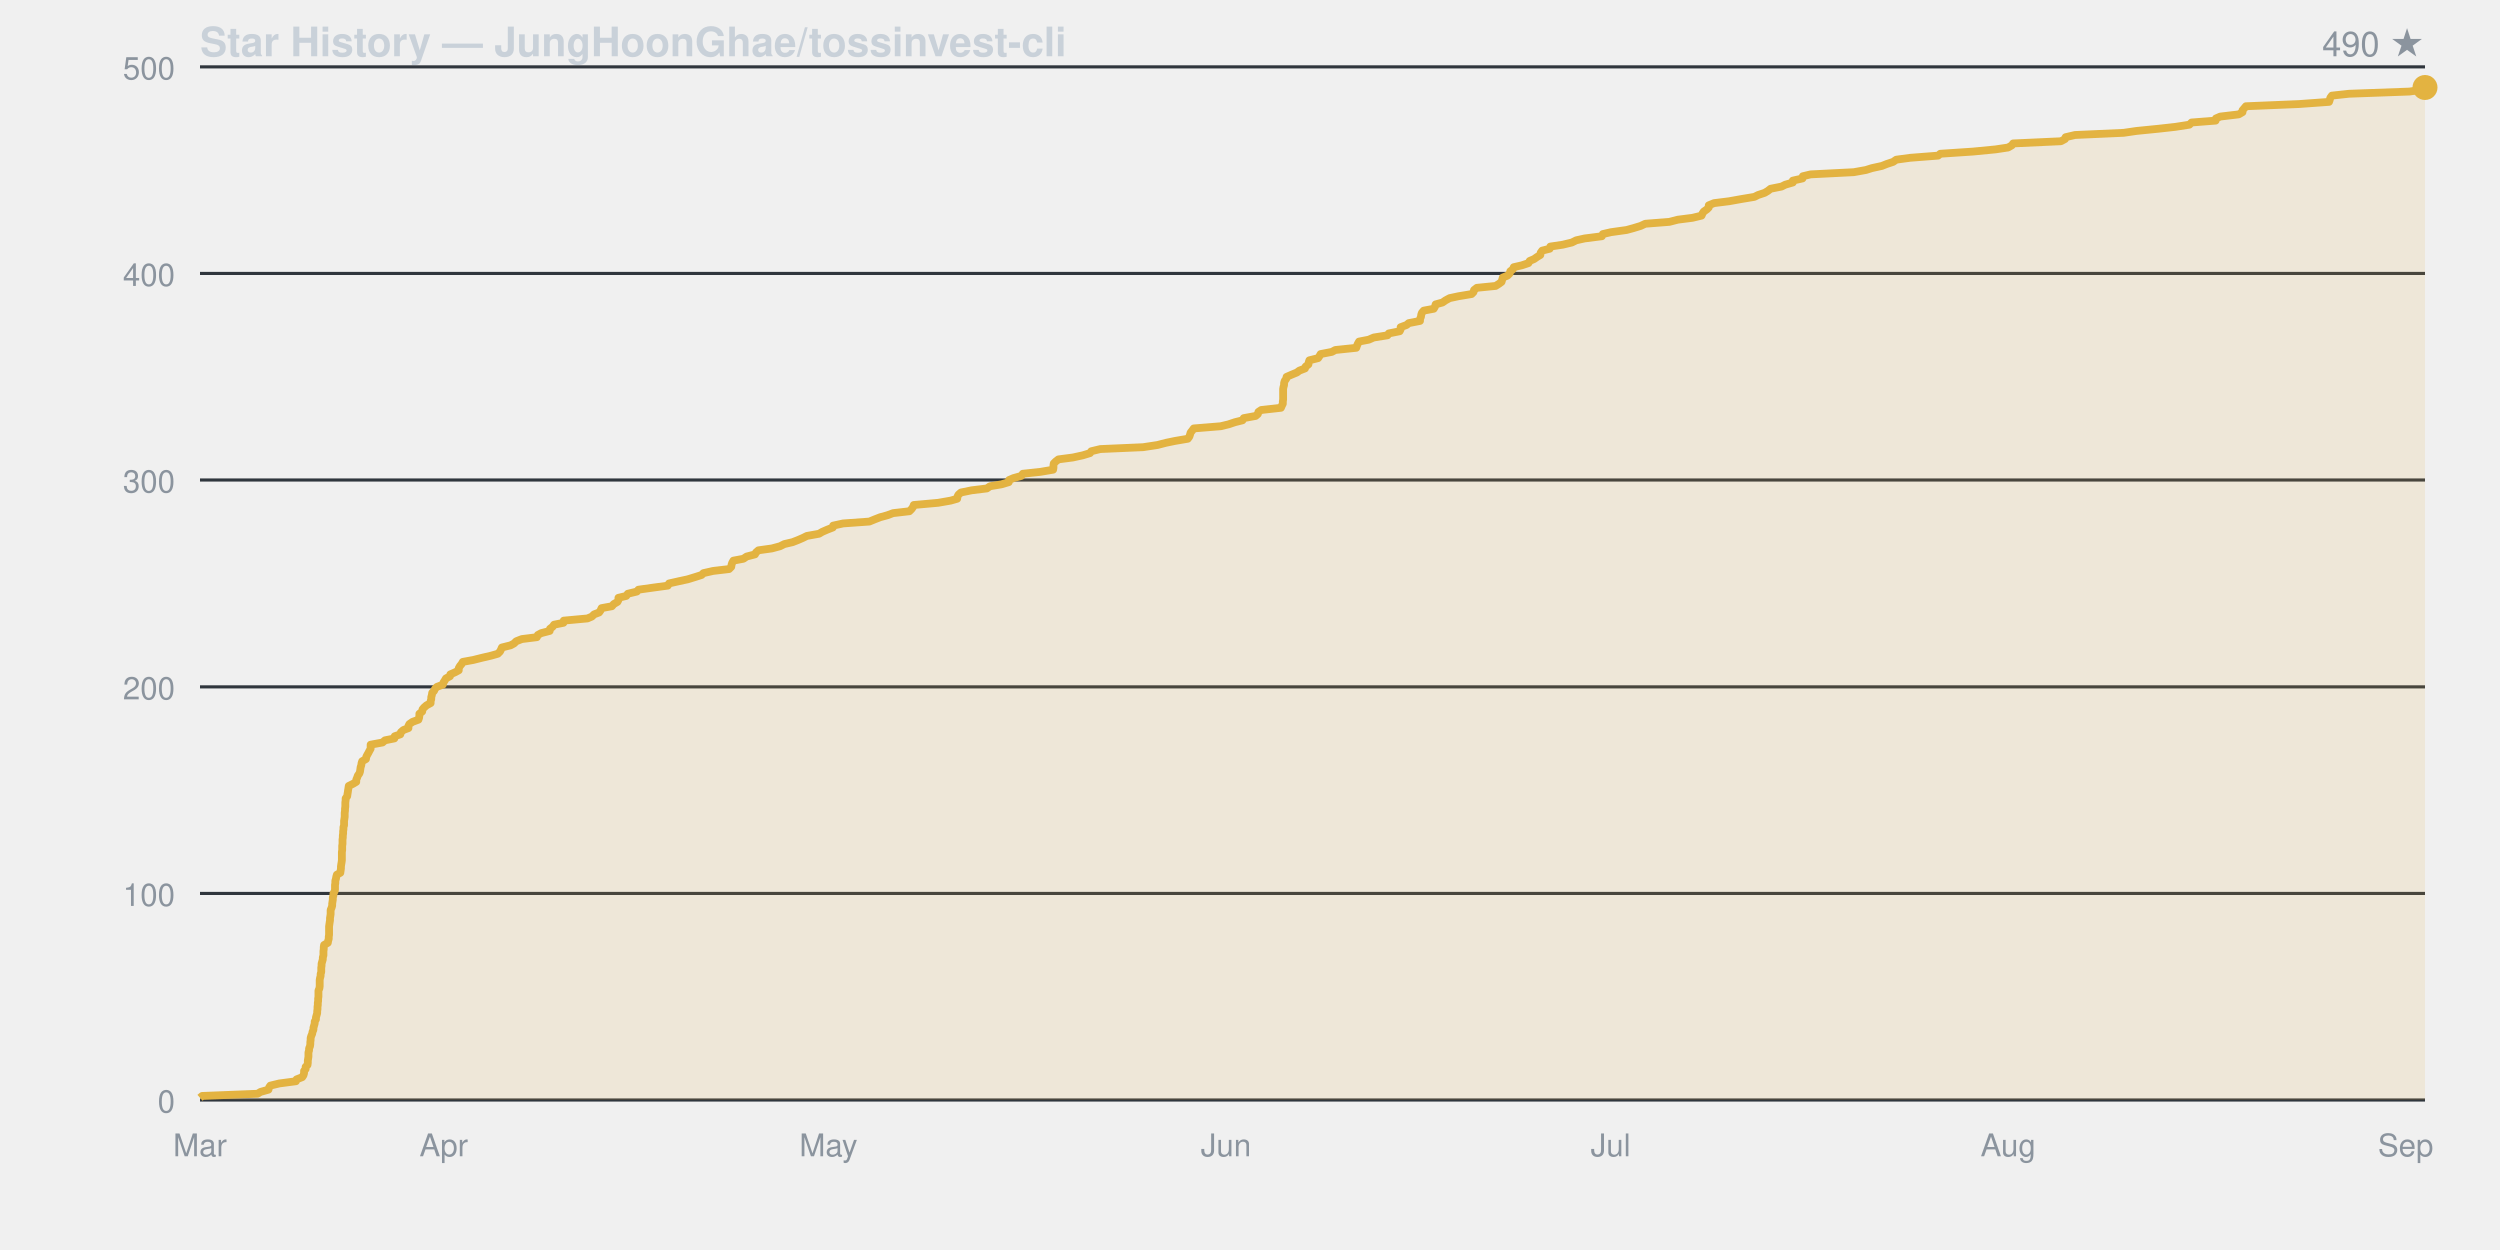
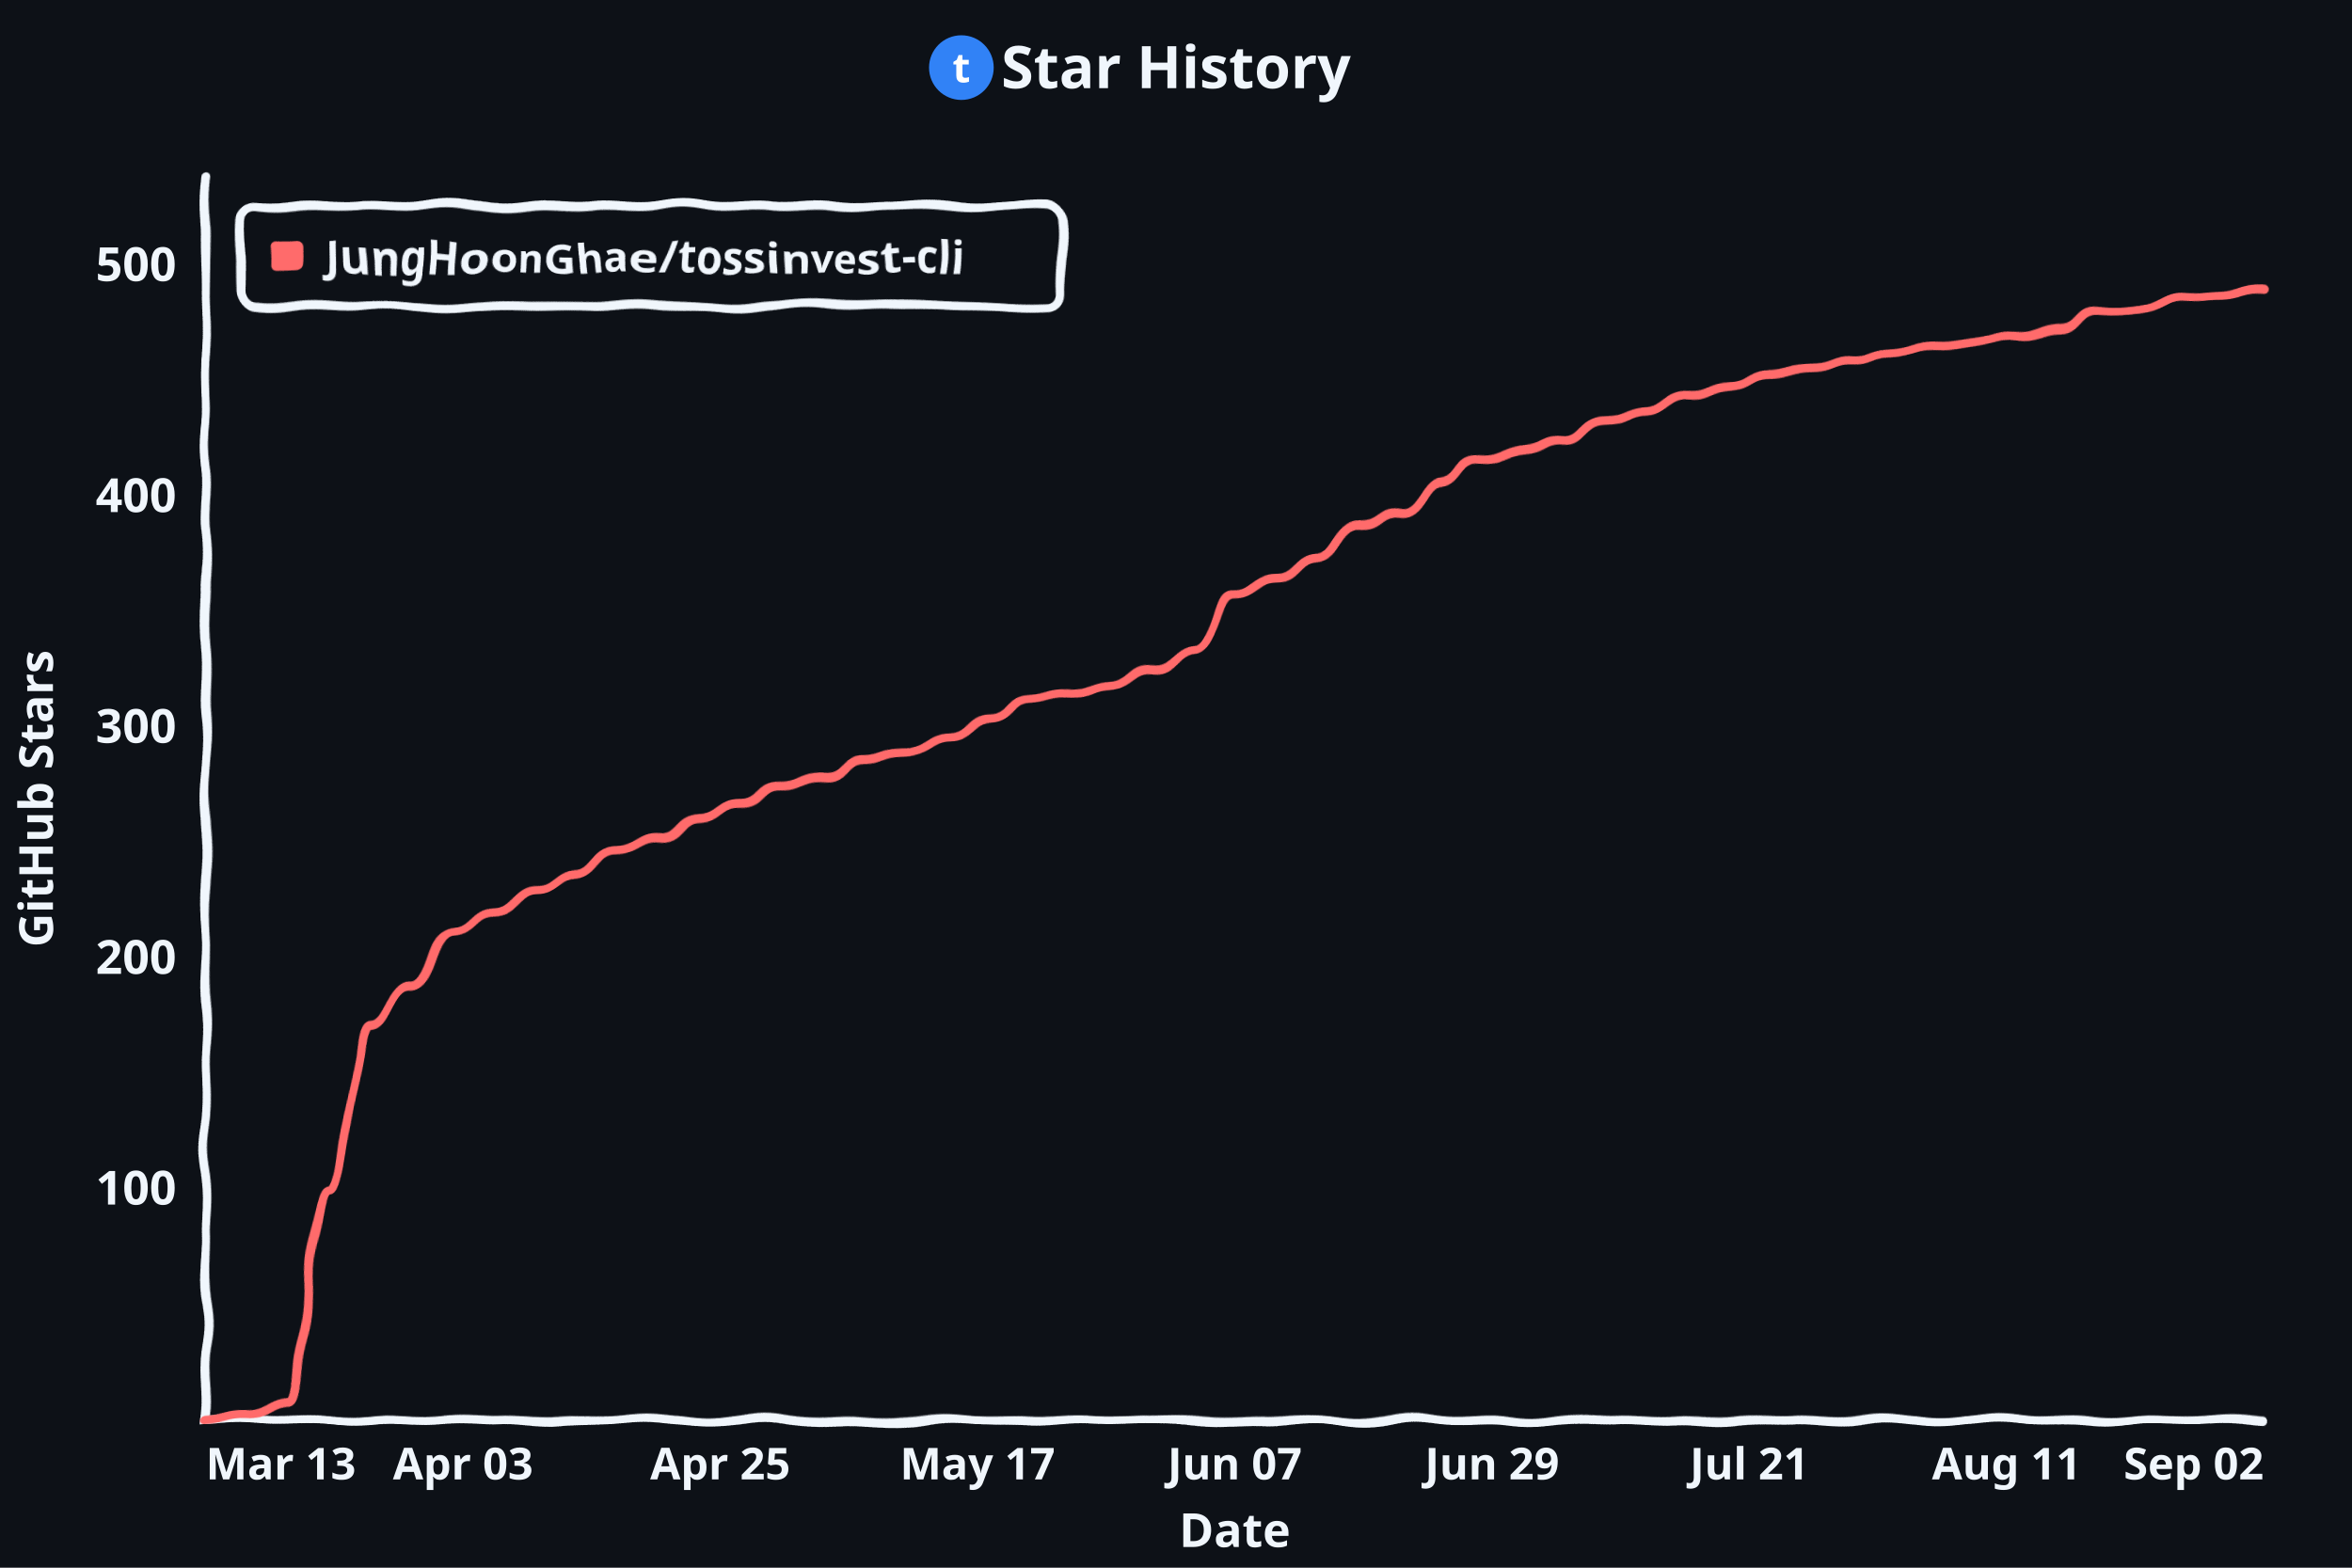
- <svg xmlns="http://www.w3.org/2000/svg" viewBox="0 0 800 400" width="800" height="400" font-family="-apple-system,BlinkMacSystemFont,Segoe UI,Helvetica,Arial,sans-serif">
-   <rect width="800" height="400" fill="none" />
-   <text x="64" y="18" fill="#c9d1d9" font-size="13" font-weight="600">Star History — JungHoonGhae/tossinvest-cli</text>
-   <text x="776" y="18" fill="#8b949e" font-size="11" text-anchor="end">490 ★</text>
-   <line x1="64" y1="352.0" x2="776" y2="352.0" stroke="#30363d" stroke-width="1" />
-   <text x="56" y="356.0" fill="#8b949e" font-size="10" text-anchor="end">0</text>
-   <line x1="64" y1="285.9" x2="776" y2="285.9" stroke="#30363d" stroke-width="1" />
-   <text x="56" y="289.9" fill="#8b949e" font-size="10" text-anchor="end">100</text>
-   <line x1="64" y1="219.8" x2="776" y2="219.8" stroke="#30363d" stroke-width="1" />
-   <text x="56" y="223.8" fill="#8b949e" font-size="10" text-anchor="end">200</text>
-   <line x1="64" y1="153.6" x2="776" y2="153.6" stroke="#30363d" stroke-width="1" />
-   <text x="56" y="157.6" fill="#8b949e" font-size="10" text-anchor="end">300</text>
-   <line x1="64" y1="87.5" x2="776" y2="87.5" stroke="#30363d" stroke-width="1" />
-   <text x="56" y="91.5" fill="#8b949e" font-size="10" text-anchor="end">400</text>
-   <line x1="64" y1="21.4" x2="776" y2="21.4" stroke="#30363d" stroke-width="1" />
-   <text x="56" y="25.4" fill="#8b949e" font-size="10" text-anchor="end">500</text>
-   <text x="64.0" y="370" fill="#8b949e" font-size="10" text-anchor="middle">Mar</text>
-   <text x="142.0" y="370" fill="#8b949e" font-size="10" text-anchor="middle">Apr</text>
-   <text x="265.1" y="370" fill="#8b949e" font-size="10" text-anchor="middle">May</text>
-   <text x="392.3" y="370" fill="#8b949e" font-size="10" text-anchor="middle">Jun</text>
-   <text x="515.4" y="370" fill="#8b949e" font-size="10" text-anchor="middle">Jul</text>
-   <text x="642.6" y="370" fill="#8b949e" font-size="10" text-anchor="middle">Aug</text>
-   <text x="769.8" y="370" fill="#8b949e" font-size="10" text-anchor="middle">Sep</text>
-   <path d="M 64.0 352.0 L 64.0 351.3 L 64.7 350.7 L 82.4 350.0 L 83.4 349.4 L 85.9 348.7 L 86.1 348.0 L 86.5 347.4 L 89.4 346.7 L 94.7 346.0 L 94.9 345.4 L 96.7 344.7 L 97.1 344.1 L 97.3 343.4 L 97.3 342.7 L 97.8 342.1 L 97.8 341.4 L 98.4 340.8 L 98.5 340.1 L 98.5 339.4 L 98.6 338.8 L 98.7 338.1 L 98.7 337.5 L 98.7 336.8 L 98.9 336.1 L 98.9 335.5 L 99.2 334.8 L 99.3 334.1 L 99.3 333.5 L 99.4 332.8 L 99.4 332.2 L 99.6 331.5 L 99.9 330.8 L 100.0 330.2 L 100.3 329.5 L 100.3 328.9 L 100.5 328.2 L 100.7 327.5 L 100.7 326.9 L 101.1 326.2 L 101.1 325.6 L 101.3 324.9 L 101.5 324.2 L 101.5 323.6 L 101.6 322.9 L 101.6 322.2 L 101.7 321.6 L 101.7 320.9 L 101.8 320.3 L 101.8 319.6 L 101.9 318.9 L 101.9 318.3 L 101.9 317.6 L 101.9 317.0 L 102.2 316.3 L 102.3 315.6 L 102.3 315.0 L 102.3 314.3 L 102.3 313.6 L 102.4 313.0 L 102.6 312.3 L 102.6 311.7 L 102.8 311.0 L 102.8 310.3 L 102.8 309.7 L 102.9 309.0 L 102.9 308.4 L 103.1 307.7 L 103.3 307.0 L 103.3 306.4 L 103.5 305.7 L 103.5 305.1 L 103.5 304.4 L 103.6 303.7 L 103.6 303.1 L 103.7 302.4 L 104.9 301.7 L 105.0 301.1 L 105.2 300.4 L 105.2 299.8 L 105.3 299.1 L 105.3 298.4 L 105.3 297.8 L 105.3 297.1 L 105.3 296.5 L 105.4 295.8 L 105.5 295.1 L 105.6 294.5 L 105.6 293.8 L 105.7 293.2 L 105.8 292.5 L 105.8 291.8 L 105.8 291.2 L 106.1 290.5 L 106.3 289.8 L 106.3 289.2 L 106.4 288.5 L 106.5 287.9 L 106.5 287.2 L 106.7 286.5 L 106.7 285.9 L 107.1 285.2 L 107.2 284.6 L 107.2 283.9 L 107.2 283.2 L 107.3 282.6 L 107.3 281.9 L 107.5 281.2 L 107.6 280.6 L 107.8 279.9 L 108.9 279.3 L 109.0 278.6 L 109.1 277.9 L 109.1 277.3 L 109.2 276.6 L 109.3 276.0 L 109.4 275.3 L 109.4 274.6 L 109.4 274.0 L 109.4 273.3 L 109.4 272.7 L 109.5 272.0 L 109.5 271.3 L 109.5 270.7 L 109.6 270.0 L 109.6 269.3 L 109.6 268.7 L 109.7 268.0 L 109.7 267.4 L 109.8 266.7 L 109.8 266.0 L 109.9 265.4 L 109.9 264.7 L 110.1 264.1 L 110.1 263.4 L 110.1 262.7 L 110.2 262.1 L 110.3 261.4 L 110.3 260.8 L 110.3 260.1 L 110.4 259.4 L 110.4 258.8 L 110.5 258.1 L 110.5 257.4 L 110.5 256.8 L 110.6 256.1 L 110.6 255.5 L 111.1 254.8 L 111.2 254.1 L 111.3 253.5 L 111.4 252.8 L 111.5 252.2 L 111.6 251.5 L 113.0 250.8 L 114.0 250.2 L 114.0 249.5 L 114.3 248.8 L 114.5 248.2 L 115.0 247.5 L 115.2 246.9 L 115.3 246.2 L 115.4 245.5 L 115.6 244.9 L 115.7 244.2 L 115.9 243.6 L 117.1 242.9 L 117.2 242.2 L 117.5 241.6 L 117.9 240.9 L 118.2 240.3 L 118.6 239.6 L 118.6 238.9 L 118.6 238.3 L 122.4 237.6 L 123.2 236.9 L 126.2 236.3 L 126.3 235.6 L 128.1 235.0 L 128.3 234.3 L 129.1 233.6 L 130.7 233.0 L 130.7 232.3 L 131.0 231.7 L 132.0 231.0 L 133.9 230.3 L 134.1 229.7 L 134.2 229.0 L 134.2 228.4 L 135.1 227.7 L 135.2 227.0 L 135.7 226.4 L 136.5 225.7 L 137.8 225.0 L 137.8 224.4 L 138.0 223.7 L 138.0 223.1 L 138.2 222.4 L 138.3 221.7 L 138.9 221.1 L 139.2 220.4 L 139.8 219.8 L 141.7 219.1 L 141.9 218.4 L 142.3 217.8 L 142.7 217.1 L 144.0 216.4 L 144.1 215.8 L 145.7 215.1 L 146.8 214.5 L 146.8 213.8 L 147.2 213.1 L 147.7 212.5 L 148.1 211.8 L 151.4 211.2 L 154.2 210.5 L 157.2 209.8 L 159.3 209.2 L 160.0 208.5 L 160.3 207.9 L 160.6 207.2 L 163.4 206.5 L 164.5 205.9 L 165.2 205.2 L 167.0 204.5 L 171.8 203.9 L 172.1 203.2 L 173.2 202.6 L 175.9 201.9 L 176.0 201.2 L 176.8 200.6 L 177.3 199.9 L 180.3 199.3 L 180.4 198.6 L 188.0 197.9 L 189.4 197.3 L 190.1 196.6 L 191.7 196.0 L 192.2 195.3 L 192.5 194.6 L 195.8 194.0 L 196.4 193.3 L 197.6 192.6 L 197.9 192.0 L 197.9 191.3 L 200.4 190.7 L 200.9 190.0 L 203.8 189.3 L 204.3 188.7 L 209.3 188.0 L 213.7 187.4 L 214.1 186.7 L 217.2 186.0 L 220.0 185.4 L 222.3 184.7 L 224.5 184.0 L 225.1 183.4 L 228.2 182.7 L 233.3 182.1 L 234.0 181.4 L 234.1 180.7 L 234.3 180.1 L 234.7 179.4 L 237.9 178.8 L 238.9 178.1 L 241.6 177.4 L 241.9 176.8 L 242.7 176.1 L 247.0 175.5 L 249.6 174.8 L 251.0 174.1 L 253.6 173.5 L 255.4 172.8 L 257.0 172.1 L 258.2 171.5 L 262.1 170.8 L 263.1 170.2 L 264.7 169.5 L 266.5 168.8 L 266.6 168.2 L 269.8 167.5 L 278.2 166.9 L 279.9 166.2 L 281.7 165.5 L 283.9 164.9 L 285.8 164.2 L 291.0 163.6 L 291.7 162.9 L 292.2 162.2 L 292.4 161.6 L 300.2 160.9 L 304.2 160.2 L 306.3 159.6 L 306.4 158.9 L 306.7 158.3 L 307.5 157.6 L 310.9 156.9 L 315.8 156.3 L 316.8 155.6 L 320.4 155.0 L 322.8 154.3 L 322.9 153.6 L 324.3 153.0 L 326.8 152.3 L 327.3 151.6 L 332.9 151.0 L 337.0 150.3 L 337.1 149.7 L 337.1 149.0 L 337.2 148.3 L 337.8 147.7 L 338.7 147.0 L 343.3 146.4 L 346.5 145.7 L 348.8 145.0 L 349.2 144.4 L 352.1 143.7 L 365.8 143.1 L 370.4 142.4 L 373.1 141.7 L 376.0 141.1 L 380.1 140.4 L 380.6 139.7 L 380.8 139.1 L 381.0 138.4 L 381.5 137.8 L 382.0 137.1 L 390.6 136.4 L 393.1 135.8 L 395.2 135.1 L 397.6 134.5 L 398.0 133.8 L 401.8 133.1 L 402.5 132.5 L 402.7 131.8 L 403.6 131.2 L 409.9 130.5 L 410.2 129.8 L 410.5 129.2 L 410.5 128.5 L 410.6 127.8 L 410.6 127.2 L 410.6 126.5 L 410.6 125.9 L 410.6 125.2 L 410.6 124.5 L 410.7 123.9 L 410.9 123.2 L 410.9 122.6 L 411.1 121.9 L 411.6 121.2 L 411.7 120.6 L 413.3 119.9 L 415.0 119.2 L 415.8 118.6 L 417.6 117.9 L 417.8 117.3 L 418.7 116.6 L 418.8 115.9 L 419.0 115.3 L 421.8 114.6 L 422.2 114.0 L 422.6 113.3 L 426.2 112.6 L 427.3 112.0 L 434.0 111.3 L 434.2 110.7 L 434.5 110.0 L 434.9 109.3 L 438.0 108.7 L 439.6 108.0 L 444.0 107.3 L 444.4 106.7 L 447.9 106.0 L 448.2 105.4 L 448.2 104.7 L 450.1 104.0 L 450.8 103.4 L 454.4 102.7 L 454.4 102.1 L 454.7 101.4 L 454.8 100.7 L 455.0 100.1 L 455.6 99.4 L 458.8 98.8 L 459.2 98.1 L 459.4 97.4 L 461.6 96.8 L 462.6 96.1 L 463.9 95.4 L 466.7 94.8 L 470.9 94.1 L 471.5 93.5 L 471.7 92.8 L 472.6 92.1 L 478.6 91.5 L 479.7 90.8 L 480.5 90.2 L 480.7 89.5 L 480.9 88.8 L 482.4 88.2 L 483.1 87.5 L 483.3 86.8 L 484.1 86.2 L 484.4 85.5 L 487.0 84.9 L 489.1 84.2 L 489.5 83.5 L 490.9 82.9 L 491.9 82.2 L 492.9 81.6 L 493.0 80.9 L 493.5 80.2 L 495.9 79.6 L 496.1 78.9 L 500.1 78.3 L 503.0 77.6 L 504.4 76.9 L 507.1 76.3 L 512.6 75.6 L 512.9 74.9 L 515.5 74.3 L 520.5 73.6 L 522.7 73.0 L 525.0 72.3 L 526.5 71.6 L 534.2 71.0 L 536.9 70.3 L 541.6 69.7 L 544.5 69.0 L 544.8 68.3 L 545.2 67.7 L 546.2 67.0 L 546.8 66.4 L 546.8 65.7 L 548.5 65.0 L 553.3 64.4 L 557.2 63.7 L 561.4 63.0 L 562.6 62.4 L 564.7 61.7 L 565.7 61.1 L 566.6 60.4 L 570.1 59.7 L 571.3 59.1 L 573.7 58.4 L 573.7 57.8 L 576.8 57.1 L 576.9 56.4 L 579.4 55.8 L 593.2 55.1 L 597.1 54.4 L 599.0 53.8 L 602.2 53.1 L 603.7 52.5 L 605.8 51.8 L 606.8 51.1 L 611.2 50.5 L 620.2 49.8 L 620.9 49.2 L 631.4 48.5 L 638.6 47.8 L 642.6 47.2 L 643.8 46.5 L 644.2 45.9 L 659.5 45.2 L 660.8 44.5 L 661.0 43.9 L 664.0 43.2 L 679.6 42.5 L 683.7 41.9 L 690.7 41.2 L 696.1 40.6 L 700.6 39.9 L 701.3 39.2 L 709.0 38.6 L 709.1 37.9 L 710.5 37.3 L 716.4 36.6 L 717.6 35.9 L 717.6 35.3 L 718.2 34.6 L 718.7 34.0 L 735.6 33.3 L 745.3 32.6 L 745.5 32.0 L 745.7 31.3 L 746.2 30.6 L 751.7 30.0 L 771.0 29.3 L 775.2 28.7 L 776.0 28.0 L 776.0 352.0 Z" fill="#e3b34122" stroke="none" />
-   <path d="M 64.0 351.3 L 64.7 350.7 L 82.4 350.0 L 83.4 349.4 L 85.9 348.7 L 86.1 348.0 L 86.5 347.4 L 89.4 346.7 L 94.7 346.0 L 94.9 345.4 L 96.7 344.7 L 97.1 344.1 L 97.3 343.4 L 97.3 342.7 L 97.8 342.1 L 97.8 341.4 L 98.4 340.8 L 98.5 340.1 L 98.5 339.4 L 98.6 338.8 L 98.7 338.1 L 98.7 337.5 L 98.7 336.8 L 98.9 336.1 L 98.9 335.5 L 99.2 334.8 L 99.3 334.1 L 99.3 333.5 L 99.4 332.8 L 99.4 332.2 L 99.6 331.5 L 99.9 330.8 L 100.0 330.2 L 100.3 329.5 L 100.3 328.9 L 100.5 328.2 L 100.7 327.5 L 100.7 326.9 L 101.1 326.2 L 101.1 325.6 L 101.3 324.9 L 101.5 324.2 L 101.5 323.6 L 101.6 322.9 L 101.6 322.2 L 101.7 321.6 L 101.7 320.9 L 101.8 320.3 L 101.8 319.6 L 101.9 318.9 L 101.9 318.3 L 101.9 317.6 L 101.9 317.0 L 102.2 316.3 L 102.3 315.6 L 102.3 315.0 L 102.3 314.3 L 102.3 313.6 L 102.4 313.0 L 102.6 312.3 L 102.6 311.7 L 102.8 311.0 L 102.8 310.3 L 102.8 309.7 L 102.9 309.0 L 102.9 308.4 L 103.1 307.7 L 103.3 307.0 L 103.3 306.4 L 103.5 305.7 L 103.5 305.1 L 103.5 304.4 L 103.6 303.7 L 103.6 303.1 L 103.7 302.4 L 104.9 301.7 L 105.0 301.1 L 105.2 300.4 L 105.2 299.8 L 105.3 299.1 L 105.3 298.4 L 105.3 297.8 L 105.3 297.1 L 105.3 296.5 L 105.4 295.8 L 105.5 295.1 L 105.6 294.5 L 105.6 293.8 L 105.7 293.2 L 105.8 292.5 L 105.8 291.8 L 105.8 291.2 L 106.1 290.5 L 106.3 289.8 L 106.3 289.2 L 106.4 288.5 L 106.5 287.9 L 106.5 287.2 L 106.7 286.5 L 106.7 285.9 L 107.1 285.2 L 107.2 284.6 L 107.2 283.9 L 107.2 283.2 L 107.3 282.6 L 107.3 281.9 L 107.5 281.2 L 107.6 280.6 L 107.8 279.9 L 108.9 279.3 L 109.0 278.6 L 109.1 277.9 L 109.1 277.3 L 109.2 276.6 L 109.3 276.0 L 109.4 275.3 L 109.4 274.6 L 109.4 274.0 L 109.4 273.3 L 109.4 272.7 L 109.5 272.0 L 109.5 271.3 L 109.5 270.7 L 109.6 270.0 L 109.6 269.3 L 109.6 268.7 L 109.7 268.0 L 109.7 267.4 L 109.8 266.7 L 109.8 266.0 L 109.9 265.4 L 109.9 264.7 L 110.1 264.1 L 110.1 263.4 L 110.1 262.7 L 110.2 262.1 L 110.3 261.4 L 110.3 260.8 L 110.3 260.1 L 110.4 259.4 L 110.4 258.8 L 110.5 258.1 L 110.5 257.4 L 110.5 256.8 L 110.6 256.1 L 110.6 255.5 L 111.1 254.8 L 111.2 254.1 L 111.3 253.5 L 111.4 252.8 L 111.5 252.2 L 111.6 251.5 L 113.0 250.8 L 114.0 250.2 L 114.0 249.5 L 114.3 248.8 L 114.5 248.2 L 115.0 247.5 L 115.2 246.9 L 115.3 246.2 L 115.4 245.5 L 115.6 244.9 L 115.7 244.2 L 115.9 243.6 L 117.1 242.9 L 117.2 242.2 L 117.5 241.6 L 117.9 240.9 L 118.2 240.3 L 118.6 239.6 L 118.6 238.9 L 118.6 238.3 L 122.4 237.6 L 123.2 236.9 L 126.2 236.3 L 126.3 235.6 L 128.1 235.0 L 128.3 234.3 L 129.1 233.6 L 130.7 233.0 L 130.7 232.3 L 131.0 231.7 L 132.0 231.0 L 133.9 230.3 L 134.1 229.7 L 134.2 229.0 L 134.2 228.4 L 135.1 227.7 L 135.2 227.0 L 135.7 226.4 L 136.5 225.7 L 137.8 225.0 L 137.8 224.4 L 138.0 223.7 L 138.0 223.1 L 138.2 222.4 L 138.3 221.7 L 138.9 221.1 L 139.2 220.4 L 139.8 219.8 L 141.7 219.1 L 141.9 218.4 L 142.3 217.8 L 142.7 217.1 L 144.0 216.4 L 144.1 215.8 L 145.7 215.1 L 146.8 214.5 L 146.8 213.8 L 147.2 213.1 L 147.7 212.5 L 148.1 211.8 L 151.4 211.2 L 154.2 210.5 L 157.2 209.8 L 159.3 209.2 L 160.0 208.5 L 160.3 207.9 L 160.6 207.2 L 163.4 206.5 L 164.5 205.9 L 165.2 205.2 L 167.0 204.5 L 171.8 203.9 L 172.1 203.2 L 173.2 202.6 L 175.9 201.9 L 176.0 201.2 L 176.8 200.6 L 177.3 199.9 L 180.3 199.3 L 180.4 198.6 L 188.0 197.9 L 189.4 197.3 L 190.1 196.6 L 191.7 196.0 L 192.2 195.3 L 192.5 194.6 L 195.8 194.0 L 196.4 193.3 L 197.6 192.6 L 197.9 192.0 L 197.9 191.3 L 200.4 190.7 L 200.9 190.0 L 203.8 189.3 L 204.3 188.7 L 209.3 188.0 L 213.7 187.4 L 214.1 186.7 L 217.2 186.0 L 220.0 185.4 L 222.3 184.7 L 224.5 184.0 L 225.1 183.4 L 228.2 182.7 L 233.3 182.1 L 234.0 181.4 L 234.1 180.7 L 234.3 180.1 L 234.7 179.4 L 237.9 178.8 L 238.9 178.1 L 241.6 177.4 L 241.9 176.8 L 242.7 176.1 L 247.0 175.5 L 249.6 174.8 L 251.0 174.1 L 253.6 173.5 L 255.4 172.8 L 257.0 172.1 L 258.2 171.5 L 262.1 170.8 L 263.1 170.2 L 264.7 169.5 L 266.5 168.8 L 266.6 168.2 L 269.8 167.5 L 278.2 166.9 L 279.9 166.2 L 281.7 165.5 L 283.9 164.9 L 285.8 164.2 L 291.0 163.6 L 291.7 162.9 L 292.2 162.2 L 292.4 161.6 L 300.2 160.9 L 304.2 160.2 L 306.3 159.6 L 306.4 158.9 L 306.7 158.3 L 307.5 157.6 L 310.9 156.9 L 315.8 156.3 L 316.8 155.6 L 320.4 155.0 L 322.8 154.3 L 322.9 153.6 L 324.3 153.0 L 326.8 152.3 L 327.3 151.6 L 332.9 151.0 L 337.0 150.3 L 337.1 149.7 L 337.1 149.0 L 337.2 148.3 L 337.8 147.7 L 338.7 147.0 L 343.3 146.4 L 346.5 145.7 L 348.8 145.0 L 349.2 144.4 L 352.1 143.7 L 365.8 143.1 L 370.4 142.4 L 373.1 141.7 L 376.0 141.1 L 380.1 140.4 L 380.6 139.7 L 380.8 139.1 L 381.0 138.4 L 381.5 137.8 L 382.0 137.1 L 390.6 136.4 L 393.1 135.8 L 395.2 135.1 L 397.6 134.5 L 398.0 133.8 L 401.8 133.1 L 402.5 132.5 L 402.7 131.8 L 403.6 131.2 L 409.9 130.5 L 410.2 129.8 L 410.5 129.2 L 410.5 128.5 L 410.6 127.8 L 410.6 127.2 L 410.6 126.5 L 410.6 125.9 L 410.6 125.2 L 410.6 124.5 L 410.7 123.9 L 410.9 123.2 L 410.9 122.6 L 411.1 121.9 L 411.6 121.2 L 411.7 120.6 L 413.3 119.9 L 415.0 119.2 L 415.8 118.6 L 417.6 117.9 L 417.8 117.3 L 418.7 116.6 L 418.8 115.9 L 419.0 115.3 L 421.8 114.6 L 422.2 114.0 L 422.6 113.3 L 426.2 112.6 L 427.3 112.0 L 434.0 111.3 L 434.2 110.7 L 434.5 110.0 L 434.9 109.3 L 438.0 108.7 L 439.6 108.0 L 444.0 107.3 L 444.4 106.7 L 447.9 106.0 L 448.2 105.4 L 448.2 104.7 L 450.1 104.0 L 450.8 103.4 L 454.4 102.7 L 454.4 102.1 L 454.7 101.4 L 454.8 100.7 L 455.0 100.1 L 455.6 99.4 L 458.8 98.8 L 459.2 98.1 L 459.4 97.4 L 461.6 96.8 L 462.6 96.1 L 463.9 95.4 L 466.7 94.8 L 470.9 94.1 L 471.5 93.5 L 471.7 92.8 L 472.6 92.1 L 478.6 91.5 L 479.7 90.8 L 480.5 90.2 L 480.7 89.5 L 480.9 88.8 L 482.4 88.2 L 483.1 87.5 L 483.3 86.8 L 484.1 86.2 L 484.4 85.5 L 487.0 84.9 L 489.1 84.2 L 489.5 83.5 L 490.9 82.9 L 491.9 82.2 L 492.9 81.6 L 493.0 80.9 L 493.5 80.2 L 495.9 79.6 L 496.1 78.9 L 500.1 78.3 L 503.0 77.6 L 504.4 76.9 L 507.1 76.3 L 512.6 75.6 L 512.9 74.9 L 515.5 74.3 L 520.5 73.6 L 522.7 73.0 L 525.0 72.3 L 526.5 71.6 L 534.2 71.0 L 536.9 70.3 L 541.6 69.7 L 544.5 69.0 L 544.8 68.3 L 545.2 67.7 L 546.2 67.0 L 546.8 66.4 L 546.8 65.7 L 548.5 65.0 L 553.3 64.4 L 557.2 63.7 L 561.4 63.0 L 562.6 62.4 L 564.7 61.7 L 565.7 61.1 L 566.6 60.4 L 570.1 59.7 L 571.3 59.1 L 573.7 58.4 L 573.7 57.8 L 576.8 57.1 L 576.9 56.4 L 579.4 55.8 L 593.2 55.1 L 597.1 54.4 L 599.0 53.8 L 602.2 53.1 L 603.7 52.5 L 605.8 51.8 L 606.8 51.1 L 611.2 50.5 L 620.2 49.8 L 620.9 49.2 L 631.4 48.5 L 638.6 47.8 L 642.6 47.2 L 643.8 46.5 L 644.2 45.9 L 659.5 45.2 L 660.8 44.5 L 661.0 43.9 L 664.0 43.2 L 679.6 42.5 L 683.7 41.9 L 690.7 41.2 L 696.1 40.6 L 700.6 39.9 L 701.3 39.2 L 709.0 38.6 L 709.1 37.9 L 710.5 37.3 L 716.4 36.6 L 717.6 35.9 L 717.6 35.3 L 718.2 34.6 L 718.7 34.0 L 735.6 33.3 L 745.3 32.6 L 745.5 32.0 L 745.7 31.3 L 746.2 30.6 L 751.7 30.0 L 771.0 29.3 L 775.2 28.7 L 776.0 28.0" fill="none" stroke="#e3b341" stroke-width="2.5" stroke-linejoin="round" />
-   <circle cx="776.0" cy="28.0" r="4" fill="#e3b341" />
+ <svg xmlns="http://www.w3.org/2000/svg" viewBox="0 0 800 533.333" width="800" height="533.333" style="stroke-width:3;font-family:xkcd,'Comic Neue','Chalkboard SE','Comic Sans MS',sans-serif;background:#0d1117">
+   <defs>
+     <filter id="rough" x="-5" y="-5" width="100%" height="100%" filterUnits="userSpaceOnUse">
+       <feTurbulence type="fractalNoise" baseFrequency=".05" result="noise" />
+       <feDisplacementMap in="SourceGraphic" in2="noise" scale="5" xChannelSelector="R" yChannelSelector="G" />
+     </filter>
+   </defs>
+   <rect width="800" height="533.333" fill="#0d1117" />
+   <g transform="translate(70 60)">
+     <g fill="none" stroke="#f0f6fc" stroke-linecap="round" filter="url(#rough)">
+       <path d="M 0 0 L 0 423.3 L 700.0 423.3" />
+     </g>
+     <text x="-10" y="349.8" fill="#f0f6fc" font-size="16" font-weight="700" text-anchor="end">100</text>
+     <text x="-10" y="271.3" fill="#f0f6fc" font-size="16" font-weight="700" text-anchor="end">200</text>
+     <text x="-10" y="192.7" fill="#f0f6fc" font-size="16" font-weight="700" text-anchor="end">300</text>
+     <text x="-10" y="114.2" fill="#f0f6fc" font-size="16" font-weight="700" text-anchor="end">400</text>
+     <text x="-10" y="35.6" fill="#f0f6fc" font-size="16" font-weight="700" text-anchor="end">500</text>
+     <text x="0.0" y="443.3" fill="#f0f6fc" font-size="15" font-weight="700" text-anchor="start">Mar 13</text>
+     <text x="87.5" y="443.3" fill="#f0f6fc" font-size="15" font-weight="700" text-anchor="middle">Apr 03</text>
+     <text x="175.0" y="443.3" fill="#f0f6fc" font-size="15" font-weight="700" text-anchor="middle">Apr 25</text>
+     <text x="262.5" y="443.3" fill="#f0f6fc" font-size="15" font-weight="700" text-anchor="middle">May 17</text>
+     <text x="350.0" y="443.3" fill="#f0f6fc" font-size="15" font-weight="700" text-anchor="middle">Jun 07</text>
+     <text x="437.5" y="443.3" fill="#f0f6fc" font-size="15" font-weight="700" text-anchor="middle">Jun 29</text>
+     <text x="525.0" y="443.3" fill="#f0f6fc" font-size="15" font-weight="700" text-anchor="middle">Jul 21</text>
+     <text x="612.5" y="443.3" fill="#f0f6fc" font-size="15" font-weight="700" text-anchor="middle">Aug 11</text>
+     <text x="700.0" y="443.3" fill="#f0f6fc" font-size="15" font-weight="700" text-anchor="end">Sep 02</text>
+     <path d="M 0.0 423.3 C 7.0 423.3 7.0 421.8 14.0 421.8 C 21.0 421.8 21.0 417.0 28.0 417.0 C 35.0 417.0 35.0 345.6 42.0 345.6 C 49.0 345.6 49.0 288.2 56.0 288.2 C 63.0 288.2 63.0 275.7 70.0 275.7 C 77.0 275.7 77.0 256.8 84.0 256.8 C 91.0 256.8 91.0 250.5 98.0 250.5 C 105.0 250.5 105.0 242.7 112.0 242.7 C 119.0 242.7 119.0 238.0 126.0 238.0 C 133.0 238.0 133.0 229.3 140.0 229.3 C 147.0 229.3 147.0 225.4 154.0 225.4 C 161.0 225.4 161.0 218.3 168.0 218.3 C 175.0 218.3 175.0 213.6 182.0 213.6 C 189.0 213.6 189.0 207.3 196.0 207.3 C 203.0 207.3 203.0 204.2 210.0 204.2 C 217.0 204.2 217.0 198.7 224.0 198.7 C 231.0 198.7 231.0 195.6 238.0 195.6 C 245.0 195.6 245.0 190.1 252.0 190.1 C 259.0 190.1 259.0 184.6 266.0 184.6 C 273.0 184.6 273.0 177.5 280.0 177.5 C 287.0 177.5 287.0 175.9 294.0 175.9 C 301.0 175.9 301.0 172.8 308.0 172.8 C 315.0 172.8 315.0 167.3 322.0 167.3 C 329.0 167.3 329.0 161.0 336.0 161.0 C 343.0 161.0 343.0 142.2 350.0 142.2 C 357.0 142.2 357.0 136.7 364.0 136.7 C 371.0 136.7 371.0 129.6 378.0 129.6 C 385.0 129.6 385.0 119.4 392.0 119.4 C 399.0 119.4 399.0 114.7 406.0 114.7 C 413.0 114.7 413.0 103.7 420.0 103.7 C 427.0 103.7 427.0 96.6 434.0 96.6 C 441.0 96.6 441.0 93.5 448.0 93.5 C 455.0 93.5 455.0 90.3 462.0 90.3 C 469.0 90.3 469.0 83.3 476.0 83.3 C 483.0 83.3 483.0 80.1 490.0 80.1 C 497.0 80.1 497.0 73.8 504.0 73.8 C 511.0 73.8 511.0 71.5 518.0 71.5 C 525.0 71.5 525.0 67.5 532.0 67.5 C 539.0 67.5 539.0 65.2 546.0 65.2 C 553.0 65.2 553.0 62.8 560.0 62.8 C 567.0 62.8 567.0 59.7 574.0 59.7 C 581.0 59.7 581.0 57.3 588.0 57.3 C 595.0 57.3 595.0 56.5 602.0 56.5 C 609.0 56.5 609.0 55.0 616.0 55.0 C 623.0 55.0 623.0 51.8 630.0 51.8 C 637.0 51.8 637.0 45.6 644.0 45.6 C 651.0 45.6 651.0 45.6 658.0 45.6 C 665.0 45.6 665.0 41.6 672.0 41.6 C 679.0 41.6 679.0 40.8 686.0 40.8 C 693.0 40.8 693.0 38.5 700.0 38.5" fill="none" stroke="#ff6b6b" stroke-width="3" stroke-linecap="round" stroke-linejoin="round" filter="url(#rough)" />
+     <g transform="translate(12 10)" filter="url(#rough)">
+       <rect width="279" height="34" rx="5" fill="#0d1117" stroke="#f0f6fc" />
+       <rect x="10" y="11" width="11" height="11" rx="2" fill="#ff6b6b" stroke="none" />
+       <text x="29" y="23" fill="#f0f6fc" font-size="15" font-weight="700">JungHoonGhae/tossinvest-cli</text>
+     </g>
+     <text x="350.0" y="466.3" fill="#f0f6fc" font-size="16" font-weight="700" text-anchor="middle">Date</text>
+     <text x="-52" y="211.7" fill="#f0f6fc" font-size="16" font-weight="700" text-anchor="middle" transform="rotate(-90 -52 211.7)">GitHub Stars</text>
+   </g>
+   <circle cx="327" cy="23" r="11" fill="#3182f6" />
+   <text x="327" y="28" fill="#ffffff" font-family="sans-serif" font-size="14" font-weight="700" text-anchor="middle">t</text>
+   <text x="400" y="30" fill="#f0f6fc" font-size="20" font-weight="700" text-anchor="middle">Star History</text>
</svg>
